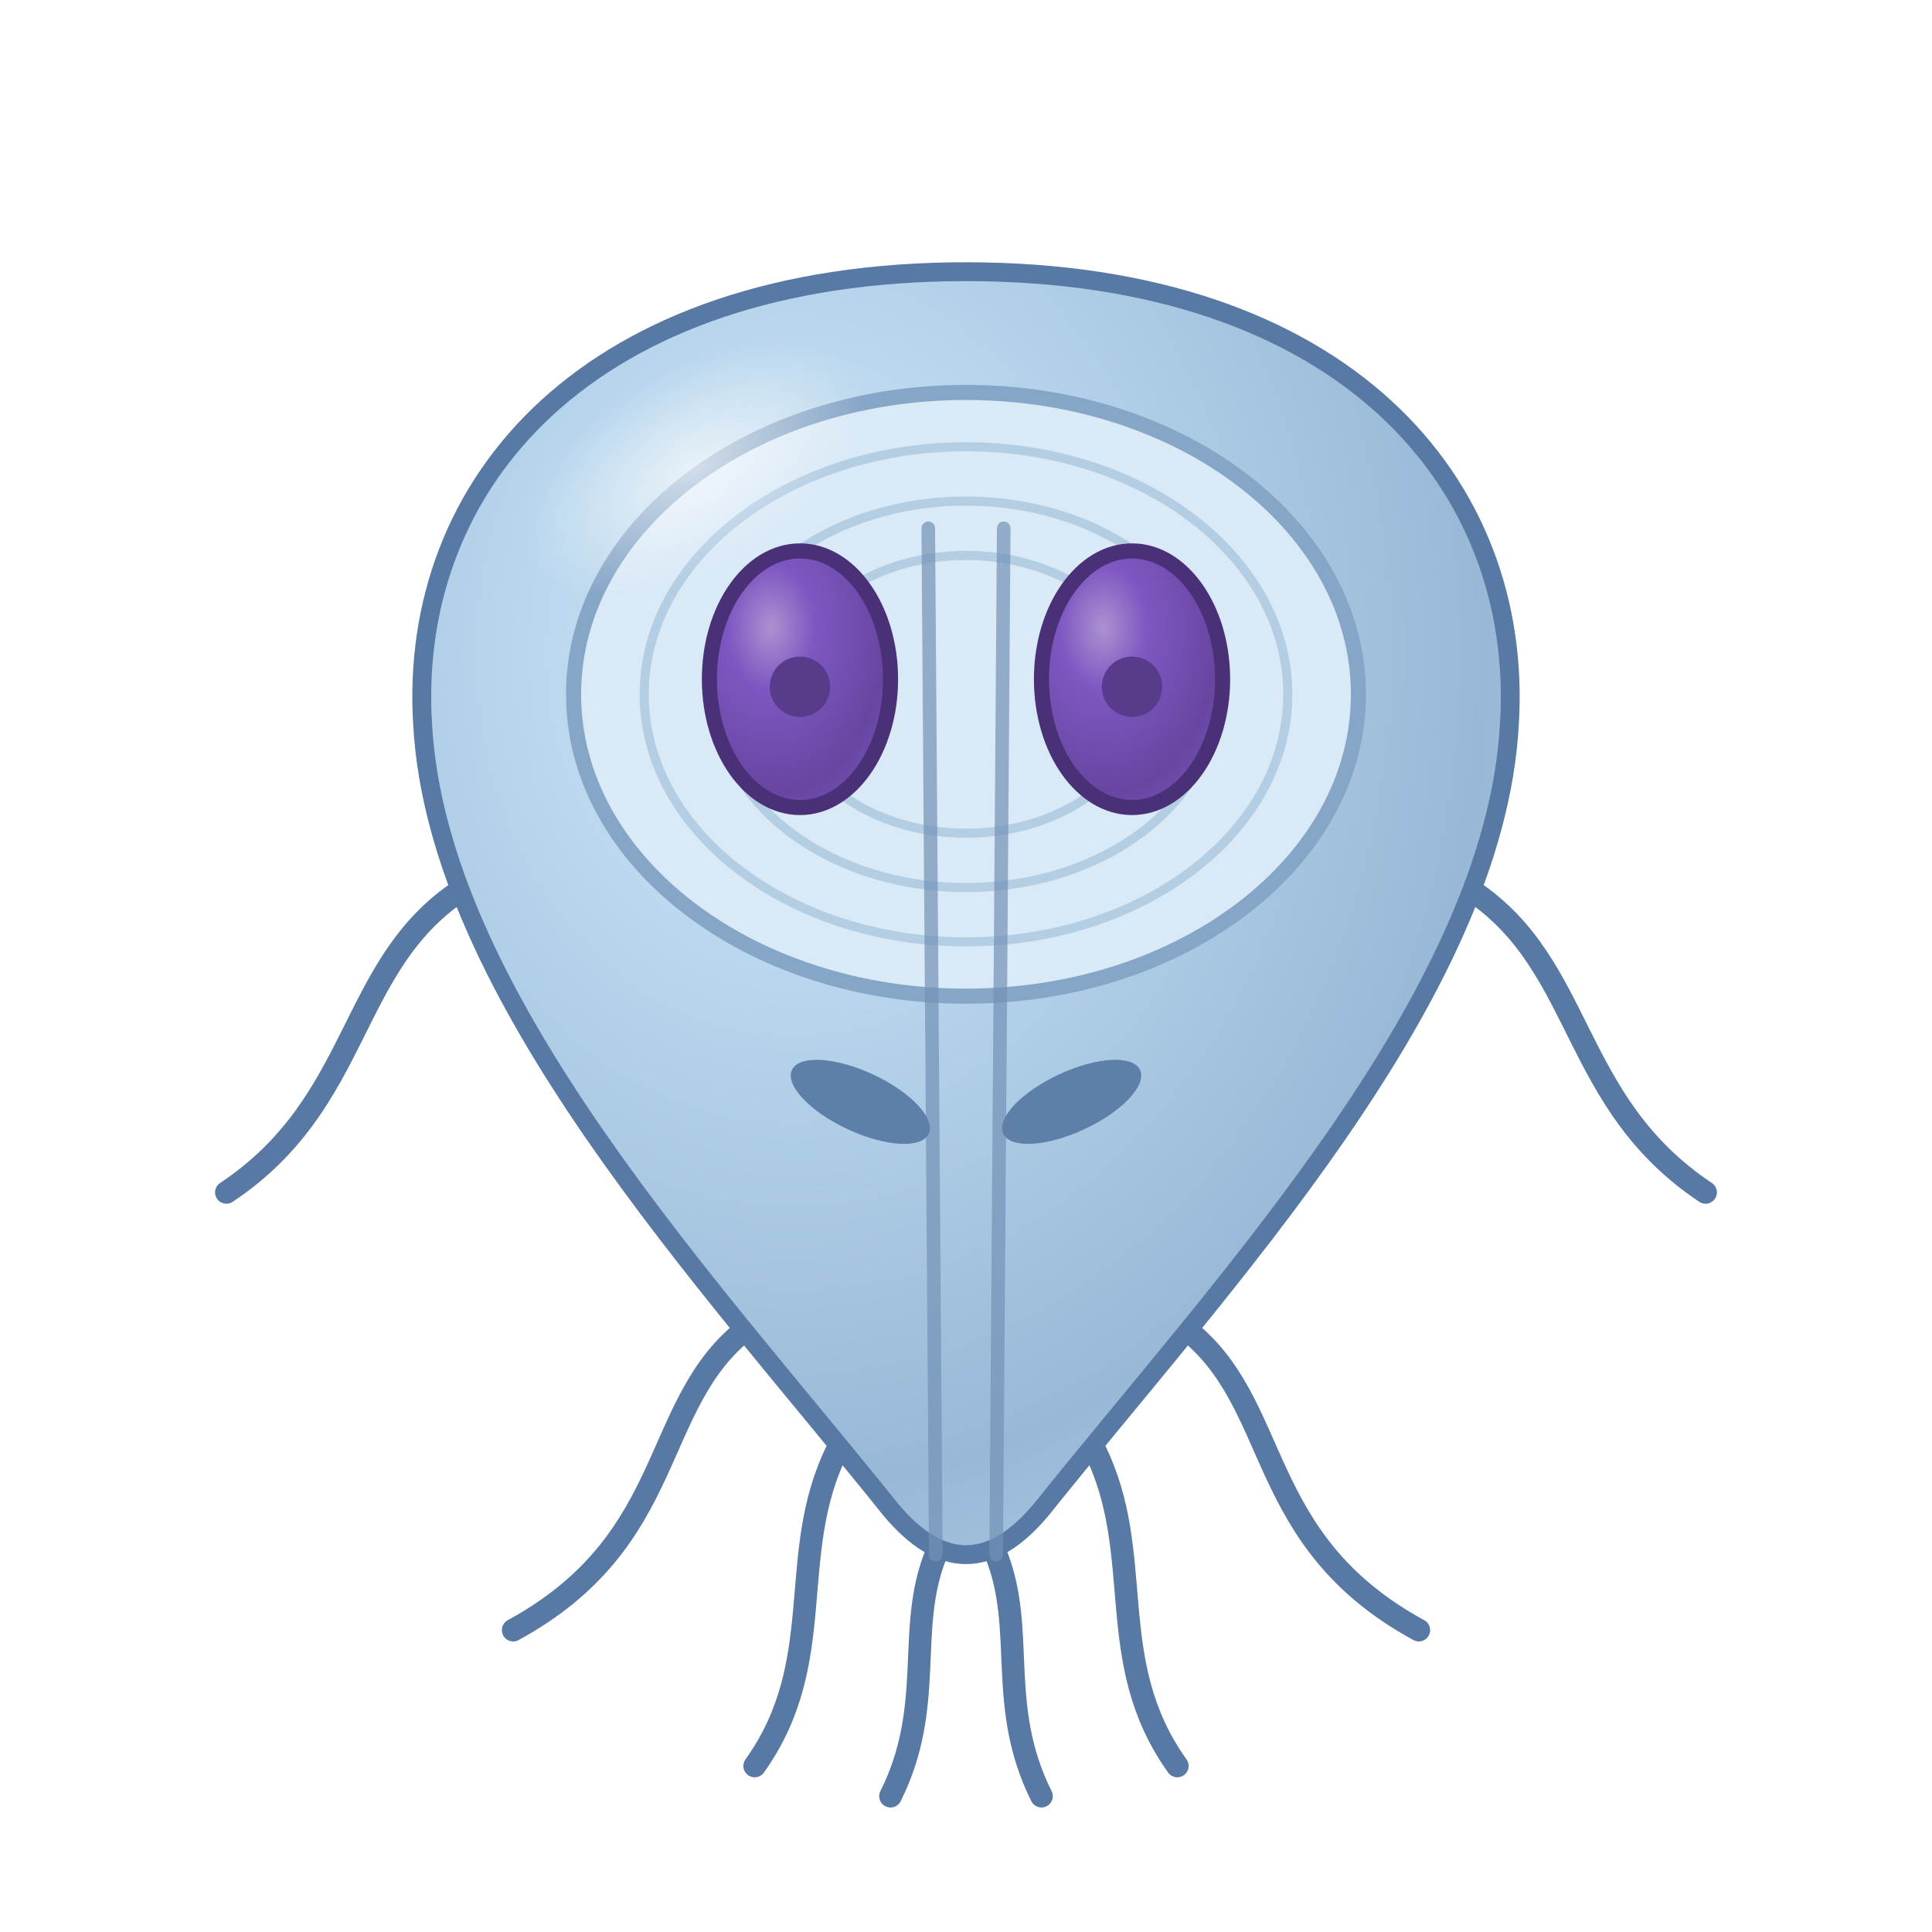
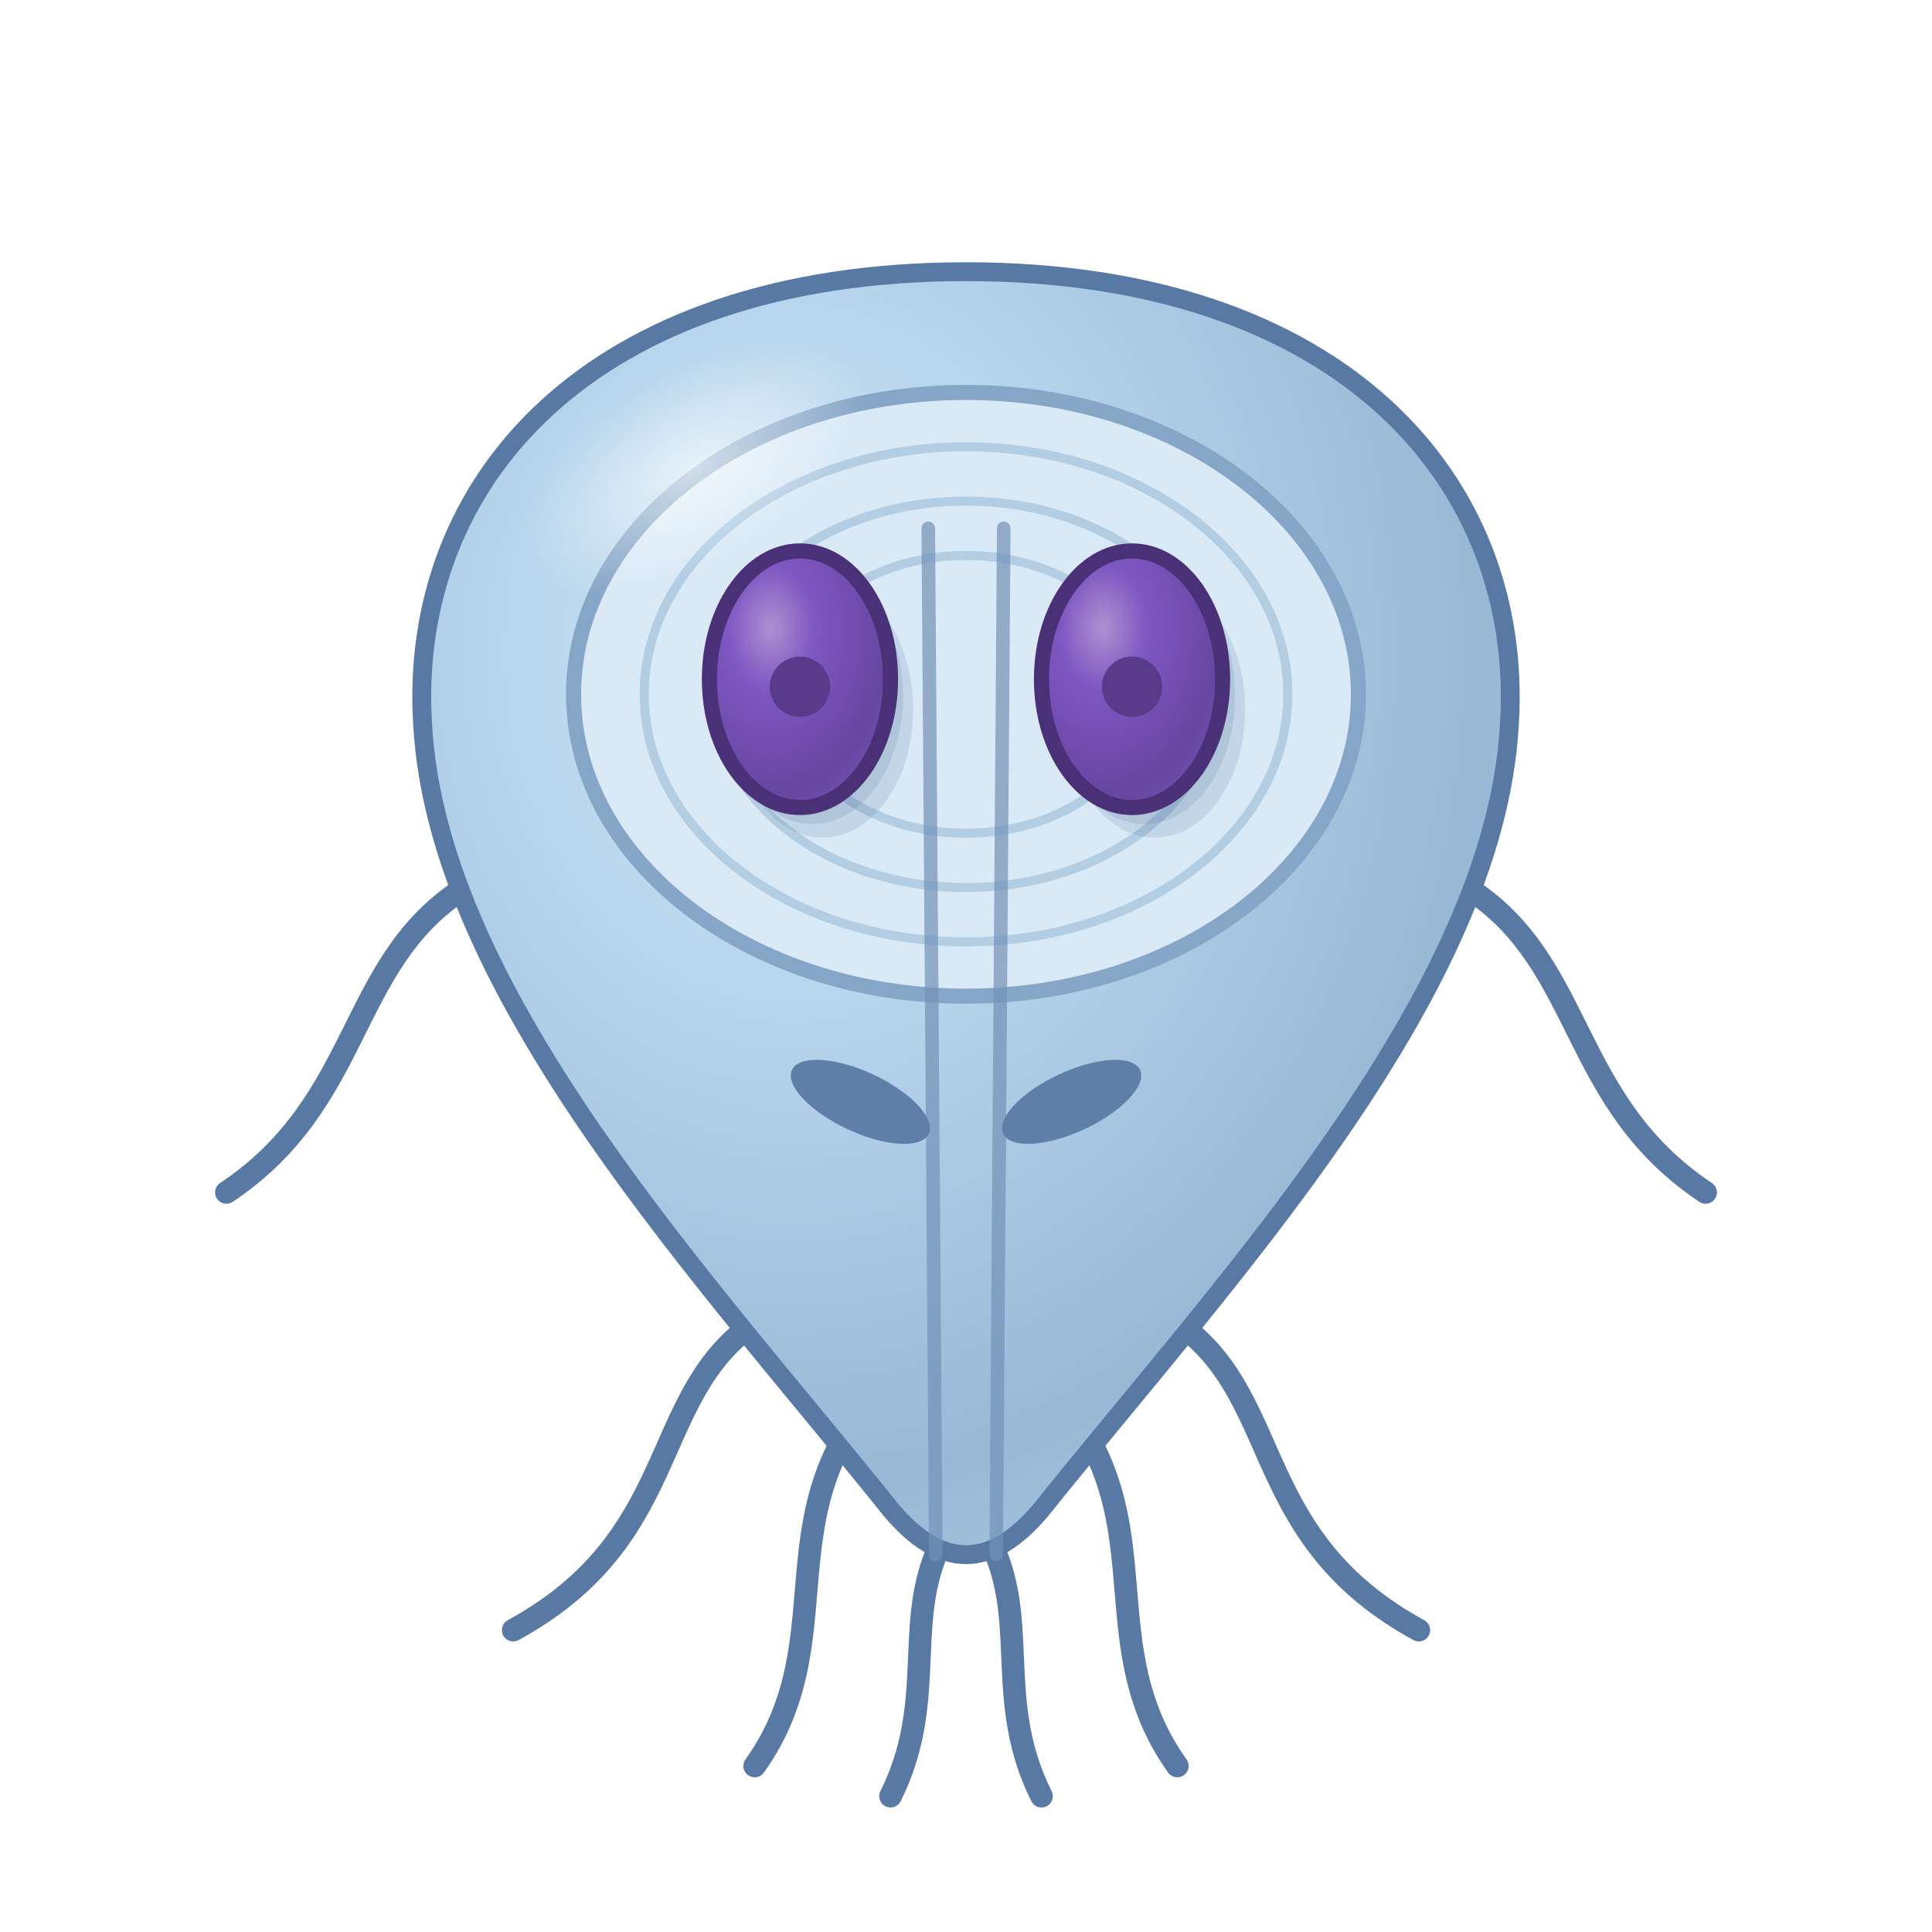
<svg xmlns="http://www.w3.org/2000/svg" viewBox="0 0 256 256" width="256" height="256" role="img" aria-labelledby="giardia-title">
  <defs>
    <radialGradient id="giardia-body" cx="0.34" cy="0.3" r="0.8">
      <stop offset="0" stop-color="#d5e4ed" />
      <stop offset="0.3" stop-color="#B9D7EE" />
      <stop offset="0.8" stop-color="#99b8d6" />
      <stop offset="1" stop-color="#a9c8e2" />
    </radialGradient>
    <radialGradient id="giardia-nucleus" cx="0.34" cy="0.3" r="0.8">
      <stop offset="0" stop-color="#ac91d1" />
      <stop offset="0.3" stop-color="#7E57C2" />
      <stop offset="0.8" stop-color="#6746a1" />
      <stop offset="1" stop-color="#734fb2" />
    </radialGradient>
    <radialGradient id="giardia-gloss">
      <stop offset="0" stop-color="#fff" stop-opacity="0.62" />
      <stop offset="1" stop-color="#fff" stop-opacity="0" />
    </radialGradient>
  </defs>
  <path d="M61 118C46 128 48 146 30 158M99 176C86 186 90 204 68 216M111 192C104 206 110 220 100 234M195 118C210 128 208 146 226 158M157 176C170 186 166 204 188 216M145 192C152 206 146 220 156 234M124 206C120 216 124 226 118 238M132 206C136 216 132 226 138 238" fill="none" stroke="#5779a3" stroke-width="3" stroke-linecap="round" />
  <path d="M128 36C178 36 202 64 200 96C198 132 162 170 138 200Q128 212 118 200C94 170 58 132 56 96C54 64 78 36 128 36Z" fill="url(#giardia-body)" stroke="#5779a3" stroke-width="2.5" stroke-linejoin="round" />
  <ellipse cx="128" cy="92" rx="52" ry="40" fill="#d9e9f6" stroke="#86a6c7" stroke-width="2" />
  <ellipse cx="128" cy="92" rx="42.64" ry="32.8" fill="none" stroke="#9abad7" stroke-width="1.2" opacity="0.6" />
  <ellipse cx="128" cy="92" rx="33.28" ry="25.6" fill="none" stroke="#9abad7" stroke-width="1.2" opacity="0.6" />
  <ellipse cx="128" cy="92" rx="23.92" ry="18.4" fill="none" stroke="#9abad7" stroke-width="1.2" opacity="0.6" />
  <path d="M123 70L124 206M133 70L132 206" stroke="#7292b7" stroke-width="1.8" stroke-linecap="round" opacity="0.7" />
  <ellipse cx="114" cy="146" rx="10" ry="4" transform="rotate(25 114 146)" fill="#5d7fa8" />
  <ellipse cx="142" cy="146" rx="10" ry="4" transform="rotate(-25 142 146)" fill="#5d7fa8" />
+   <g transform="translate(1.65 2.2)">
+     <path d="M106 107A17 12 90 1 0 106 73A17 12 90 1 0 106 107ZM150 107A17 12 90 1 0 150 73A17 12 90 1 0 150 107Z" fill="#204479" opacity="0.12" />
+   </g>
+   <g transform="translate(3 4)">
+     <path d="M106 107A17 12 90 1 0 106 73A17 12 90 1 0 106 107ZM150 107A17 12 90 1 0 150 73A17 12 90 1 0 150 107Z" fill="#204479" opacity="0.12" />
+   </g>
  <ellipse cx="106" cy="90" rx="12" ry="17" fill="url(#giardia-nucleus)" stroke="#4a3076" stroke-width="2" />
  <circle cx="106" cy="91" r="4" fill="#583b8b" />
  <ellipse cx="150" cy="90" rx="12" ry="17" fill="url(#giardia-nucleus)" stroke="#4a3076" stroke-width="2" />
  <circle cx="150" cy="91" r="4" fill="#583b8b" />
  <ellipse cx="92" cy="62" rx="25" ry="13.05" transform="rotate(-30 92 62)" fill="url(#giardia-gloss)" />
</svg>
